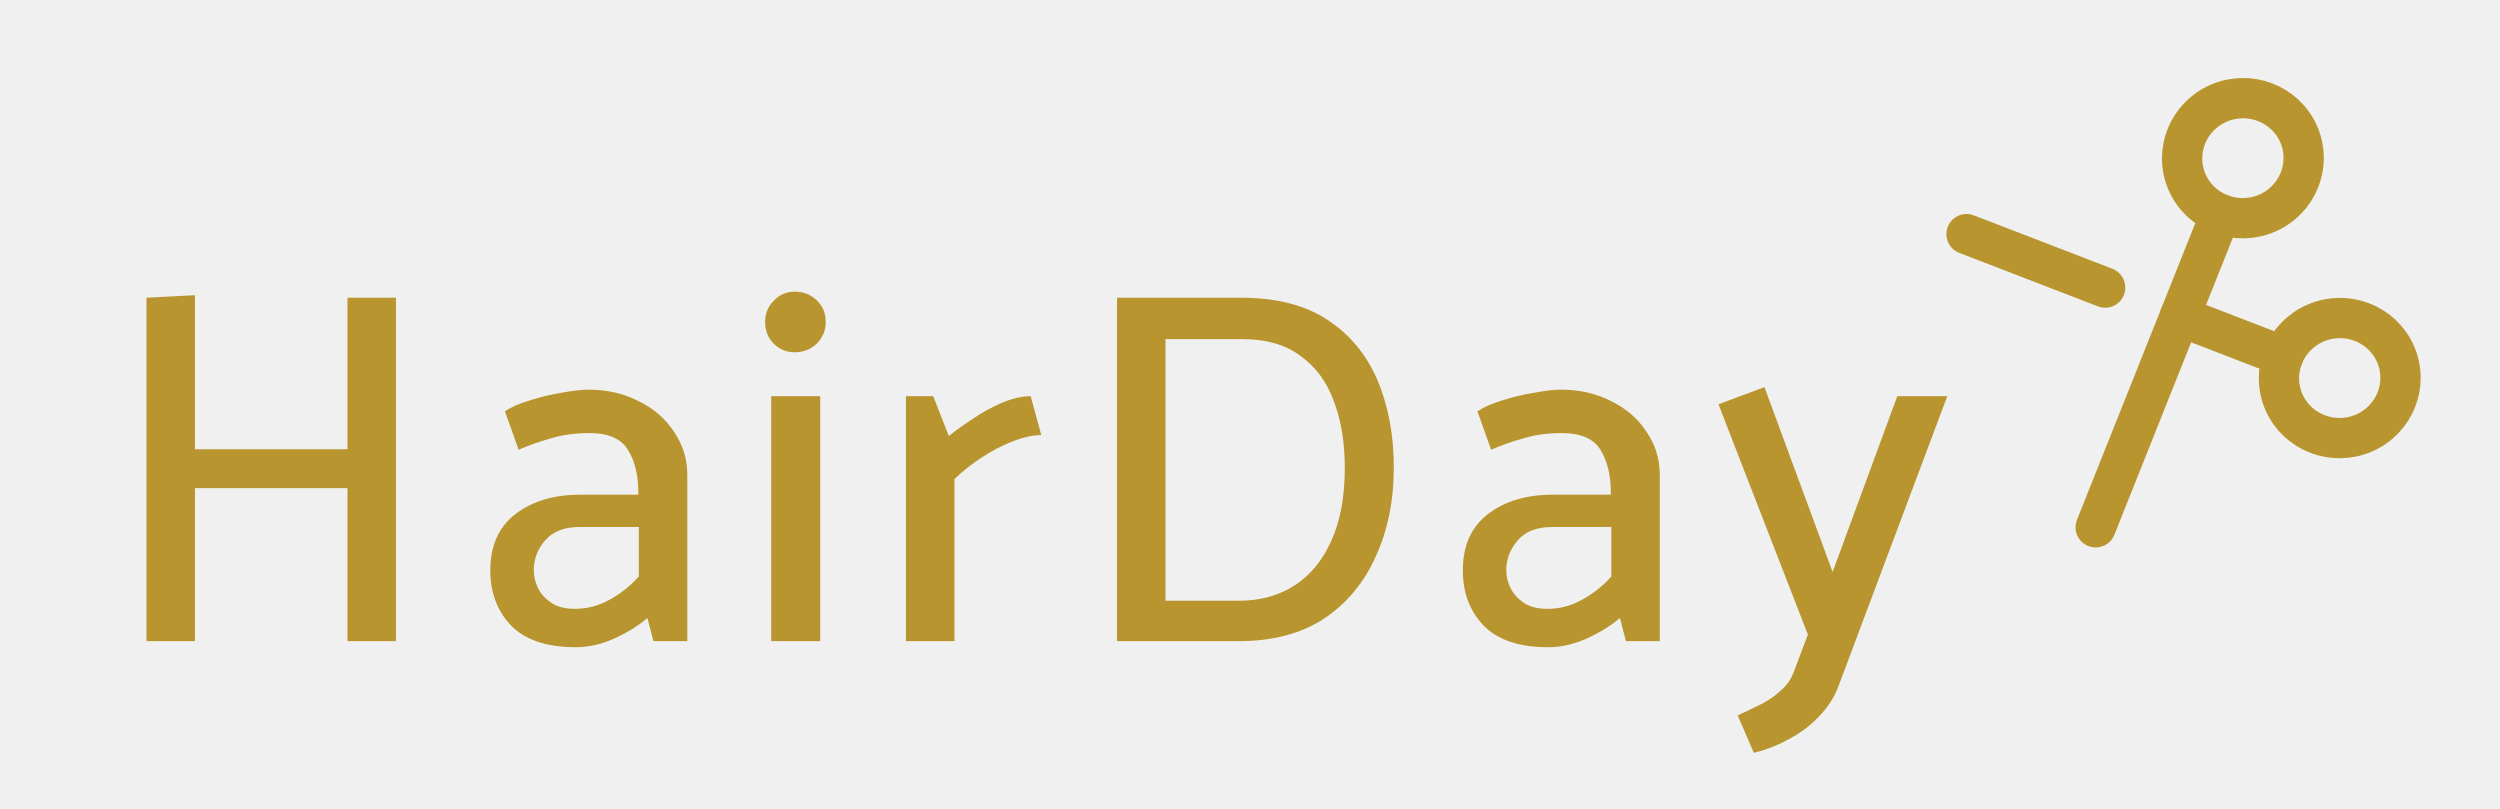
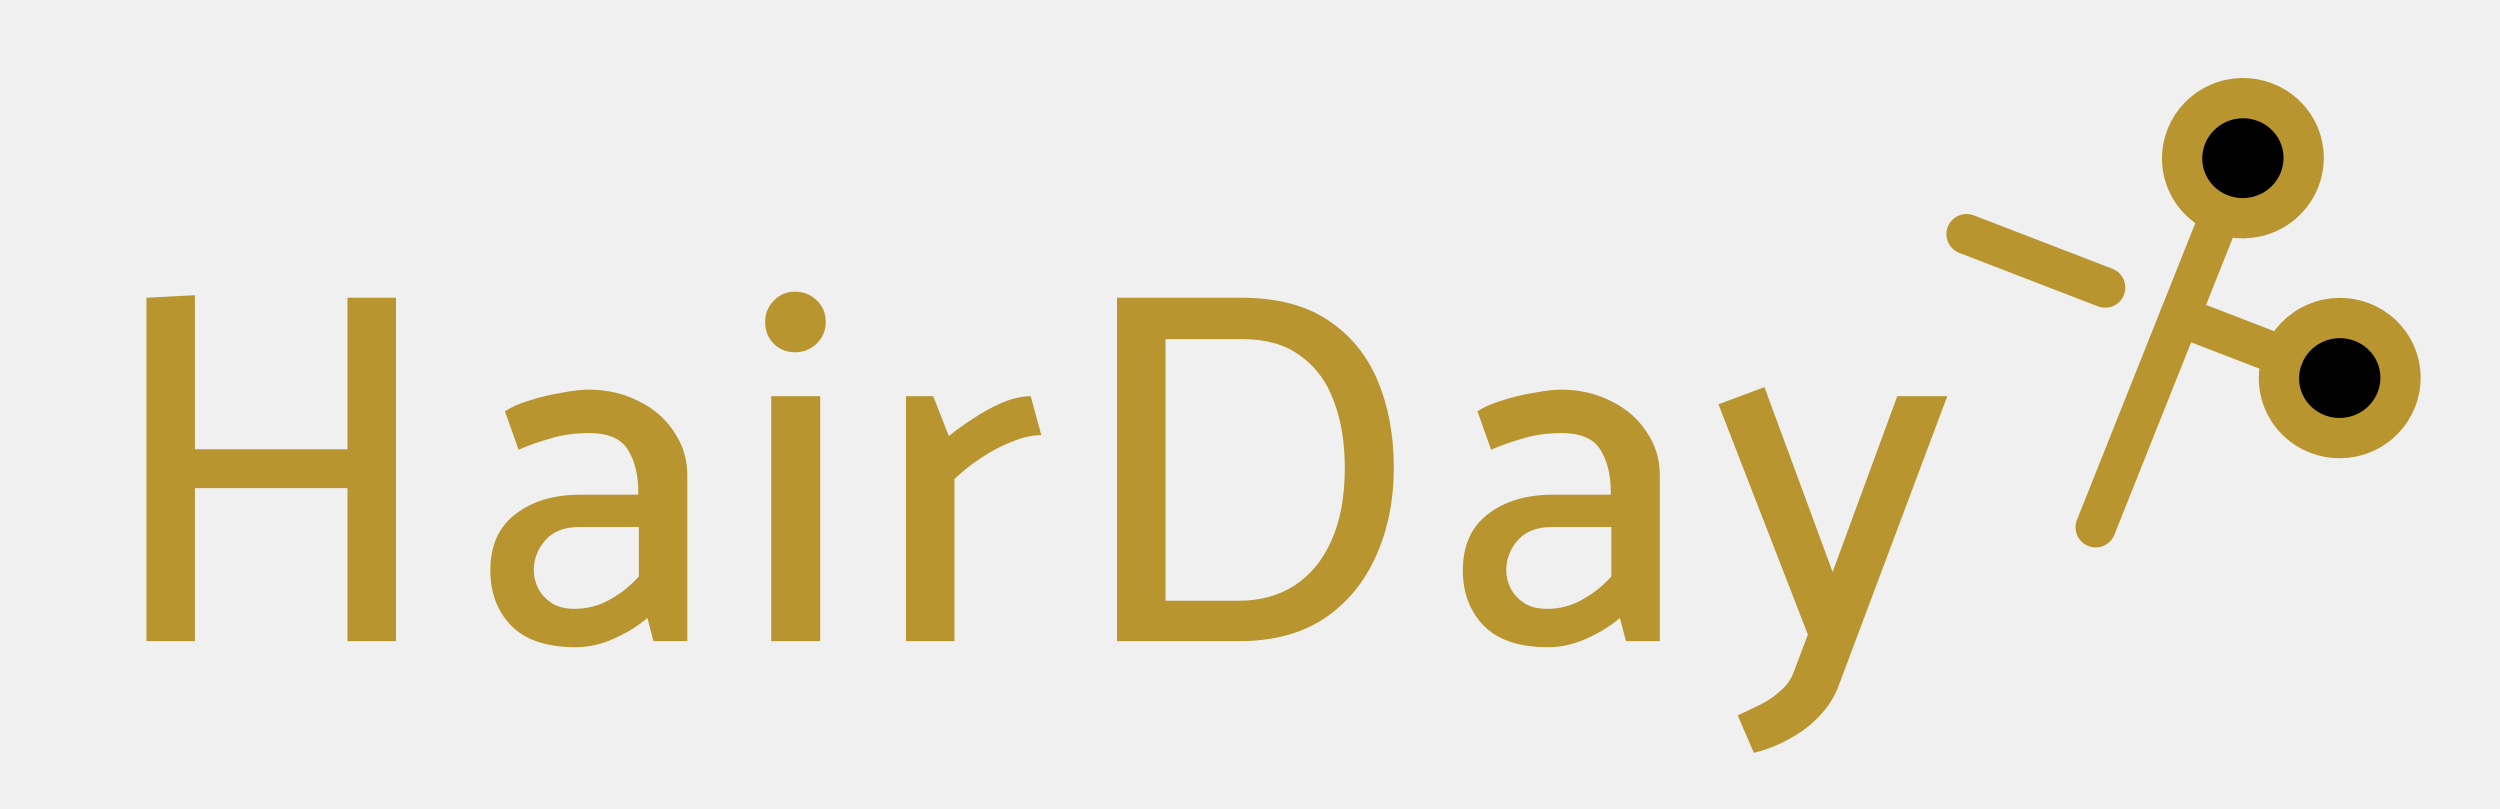
- <svg xmlns="http://www.w3.org/2000/svg" width="99" height="32" viewBox="0 0 99 32" fill="none">
+ <svg xmlns="http://www.w3.org/2000/svg" width="99" height="32" viewBox="0 0 99 32">
  <g clip-path="url(#clip0_1164_528)">
    <g clip-path="url(#clip1_1164_528)">
      <path d="M91.695 12.794C90.476 13.322 89.916 14.724 90.446 15.927C90.976 17.129 92.394 17.676 93.613 17.148C94.832 16.62 95.392 15.218 94.862 14.016C94.333 12.814 92.915 12.267 91.695 12.794Z" stroke="#B8952E" stroke-width="1.595" stroke-linecap="round" stroke-linejoin="round" />
      <path d="M90.416 14.108L86.32 12.528" stroke="#B8952E" stroke-width="1.595" stroke-linecap="round" stroke-linejoin="round" />
      <path d="M82.989 20.881L87.936 8.477" stroke="#B8952E" stroke-width="1.595" stroke-linecap="round" stroke-linejoin="round" />
      <path d="M87.86 4.087C86.641 4.615 86.081 6.017 86.611 7.219C87.14 8.422 88.558 8.969 89.778 8.441C90.997 7.913 91.556 6.511 91.027 5.309C90.497 4.107 89.079 3.56 87.86 4.087Z" stroke="#B8952E" stroke-width="1.595" stroke-linecap="round" stroke-linejoin="round" />
      <path d="M83.365 11.388L77.875 9.271" stroke="#B8952E" stroke-width="1.595" stroke-linecap="round" stroke-linejoin="round" />
    </g>
    <path d="M15.68 25.39H13.76V19.33H7.72V25.39H5.8V11.79L7.72 11.69V17.79H13.76V11.79H15.68V25.39ZM21.137 22.59C21.137 22.83 21.197 23.07 21.317 23.31C21.437 23.537 21.617 23.73 21.857 23.89C22.097 24.037 22.397 24.11 22.757 24.11C23.25 24.11 23.71 23.99 24.137 23.75C24.577 23.51 24.963 23.203 25.297 22.83V20.87H22.937C22.35 20.87 21.903 21.043 21.597 21.39C21.29 21.737 21.137 22.137 21.137 22.59ZM20.537 17.81L19.997 16.29C20.25 16.117 20.583 15.97 20.997 15.85C21.41 15.717 21.83 15.617 22.257 15.55C22.683 15.47 23.03 15.43 23.297 15.43C24.043 15.43 24.71 15.583 25.297 15.89C25.897 16.183 26.363 16.59 26.697 17.11C27.043 17.617 27.217 18.183 27.217 18.81V25.39H25.877L25.637 24.47C25.303 24.763 24.877 25.03 24.357 25.27C23.837 25.51 23.317 25.63 22.797 25.63C21.65 25.63 20.797 25.343 20.237 24.77C19.69 24.197 19.417 23.47 19.417 22.59C19.417 21.617 19.743 20.877 20.397 20.37C21.063 19.85 21.923 19.59 22.977 19.59H25.277V19.49C25.277 18.823 25.143 18.27 24.877 17.83C24.61 17.377 24.097 17.15 23.337 17.15C22.763 17.15 22.243 17.223 21.777 17.37C21.31 17.503 20.897 17.65 20.537 17.81ZM32.48 25.39H30.54V15.69H32.48V25.39ZM31.48 13.95C31.146 13.95 30.866 13.837 30.64 13.61C30.413 13.383 30.3 13.097 30.3 12.75C30.3 12.417 30.413 12.137 30.64 11.91C30.866 11.67 31.146 11.55 31.48 11.55C31.813 11.55 32.1 11.663 32.34 11.89C32.58 12.117 32.7 12.403 32.7 12.75C32.7 13.083 32.58 13.37 32.34 13.61C32.1 13.837 31.813 13.95 31.48 13.95ZM37.796 25.39H35.876V15.69H36.956L37.576 17.27C37.829 17.057 38.142 16.83 38.516 16.59C38.889 16.337 39.276 16.123 39.676 15.95C40.089 15.777 40.469 15.69 40.816 15.69L41.236 17.23C40.889 17.23 40.502 17.317 40.076 17.49C39.662 17.65 39.256 17.863 38.856 18.13C38.469 18.383 38.116 18.663 37.796 18.97V25.39ZM49.054 25.39H44.234V11.79H49.134C50.547 11.79 51.694 12.083 52.574 12.67C53.467 13.257 54.127 14.057 54.554 15.07C54.98 16.083 55.194 17.23 55.194 18.51C55.194 19.83 54.954 21.01 54.474 22.05C54.007 23.09 53.32 23.91 52.414 24.51C51.507 25.097 50.387 25.39 49.054 25.39ZM49.214 13.43H46.154V23.79H49.054C49.894 23.79 50.627 23.59 51.254 23.19C51.88 22.79 52.367 22.203 52.714 21.43C53.074 20.643 53.254 19.677 53.254 18.53C53.254 17.517 53.107 16.63 52.814 15.87C52.534 15.11 52.094 14.517 51.494 14.09C50.907 13.65 50.147 13.43 49.214 13.43ZM59.648 22.59C59.648 22.83 59.708 23.07 59.828 23.31C59.948 23.537 60.128 23.73 60.368 23.89C60.608 24.037 60.908 24.11 61.268 24.11C61.762 24.11 62.222 23.99 62.648 23.75C63.088 23.51 63.475 23.203 63.808 22.83V20.87H61.448C60.862 20.87 60.415 21.043 60.108 21.39C59.802 21.737 59.648 22.137 59.648 22.59ZM59.048 17.81L58.508 16.29C58.762 16.117 59.095 15.97 59.508 15.85C59.922 15.717 60.342 15.617 60.768 15.55C61.195 15.47 61.542 15.43 61.808 15.43C62.555 15.43 63.222 15.583 63.808 15.89C64.408 16.183 64.875 16.59 65.208 17.11C65.555 17.617 65.728 18.183 65.728 18.81V25.39H64.388L64.148 24.47C63.815 24.763 63.388 25.03 62.868 25.27C62.348 25.51 61.828 25.63 61.308 25.63C60.162 25.63 59.308 25.343 58.748 24.77C58.202 24.197 57.928 23.47 57.928 22.59C57.928 21.617 58.255 20.877 58.908 20.37C59.575 19.85 60.435 19.59 61.488 19.59H63.788V19.49C63.788 18.823 63.655 18.27 63.388 17.83C63.122 17.377 62.608 17.15 61.848 17.15C61.275 17.15 60.755 17.223 60.288 17.37C59.822 17.503 59.408 17.65 59.048 17.81ZM71.032 26.61L71.592 25.13L68.052 16.01L69.872 15.33L72.572 22.65L75.132 15.69H77.112L72.812 27.15C72.652 27.59 72.398 27.99 72.052 28.35C71.718 28.71 71.325 29.01 70.872 29.25C70.432 29.503 69.958 29.69 69.452 29.81L68.812 28.33C69.132 28.183 69.438 28.037 69.732 27.89C70.025 27.743 70.285 27.563 70.512 27.35C70.752 27.15 70.925 26.903 71.032 26.61Z" fill="#B8952E" />
  </g>
  <defs>
    <clipPath id="clip0_1164_528">
      <rect width="99" height="32" fill="white" />
    </clipPath>
    <clipPath id="clip1_1164_528">
      <rect width="19.247" height="19.029" fill="white" transform="matrix(-0.917788 0.397071 -0.403106 -0.915153 98.988 17.4143)" />
    </clipPath>
  </defs>
</svg>
